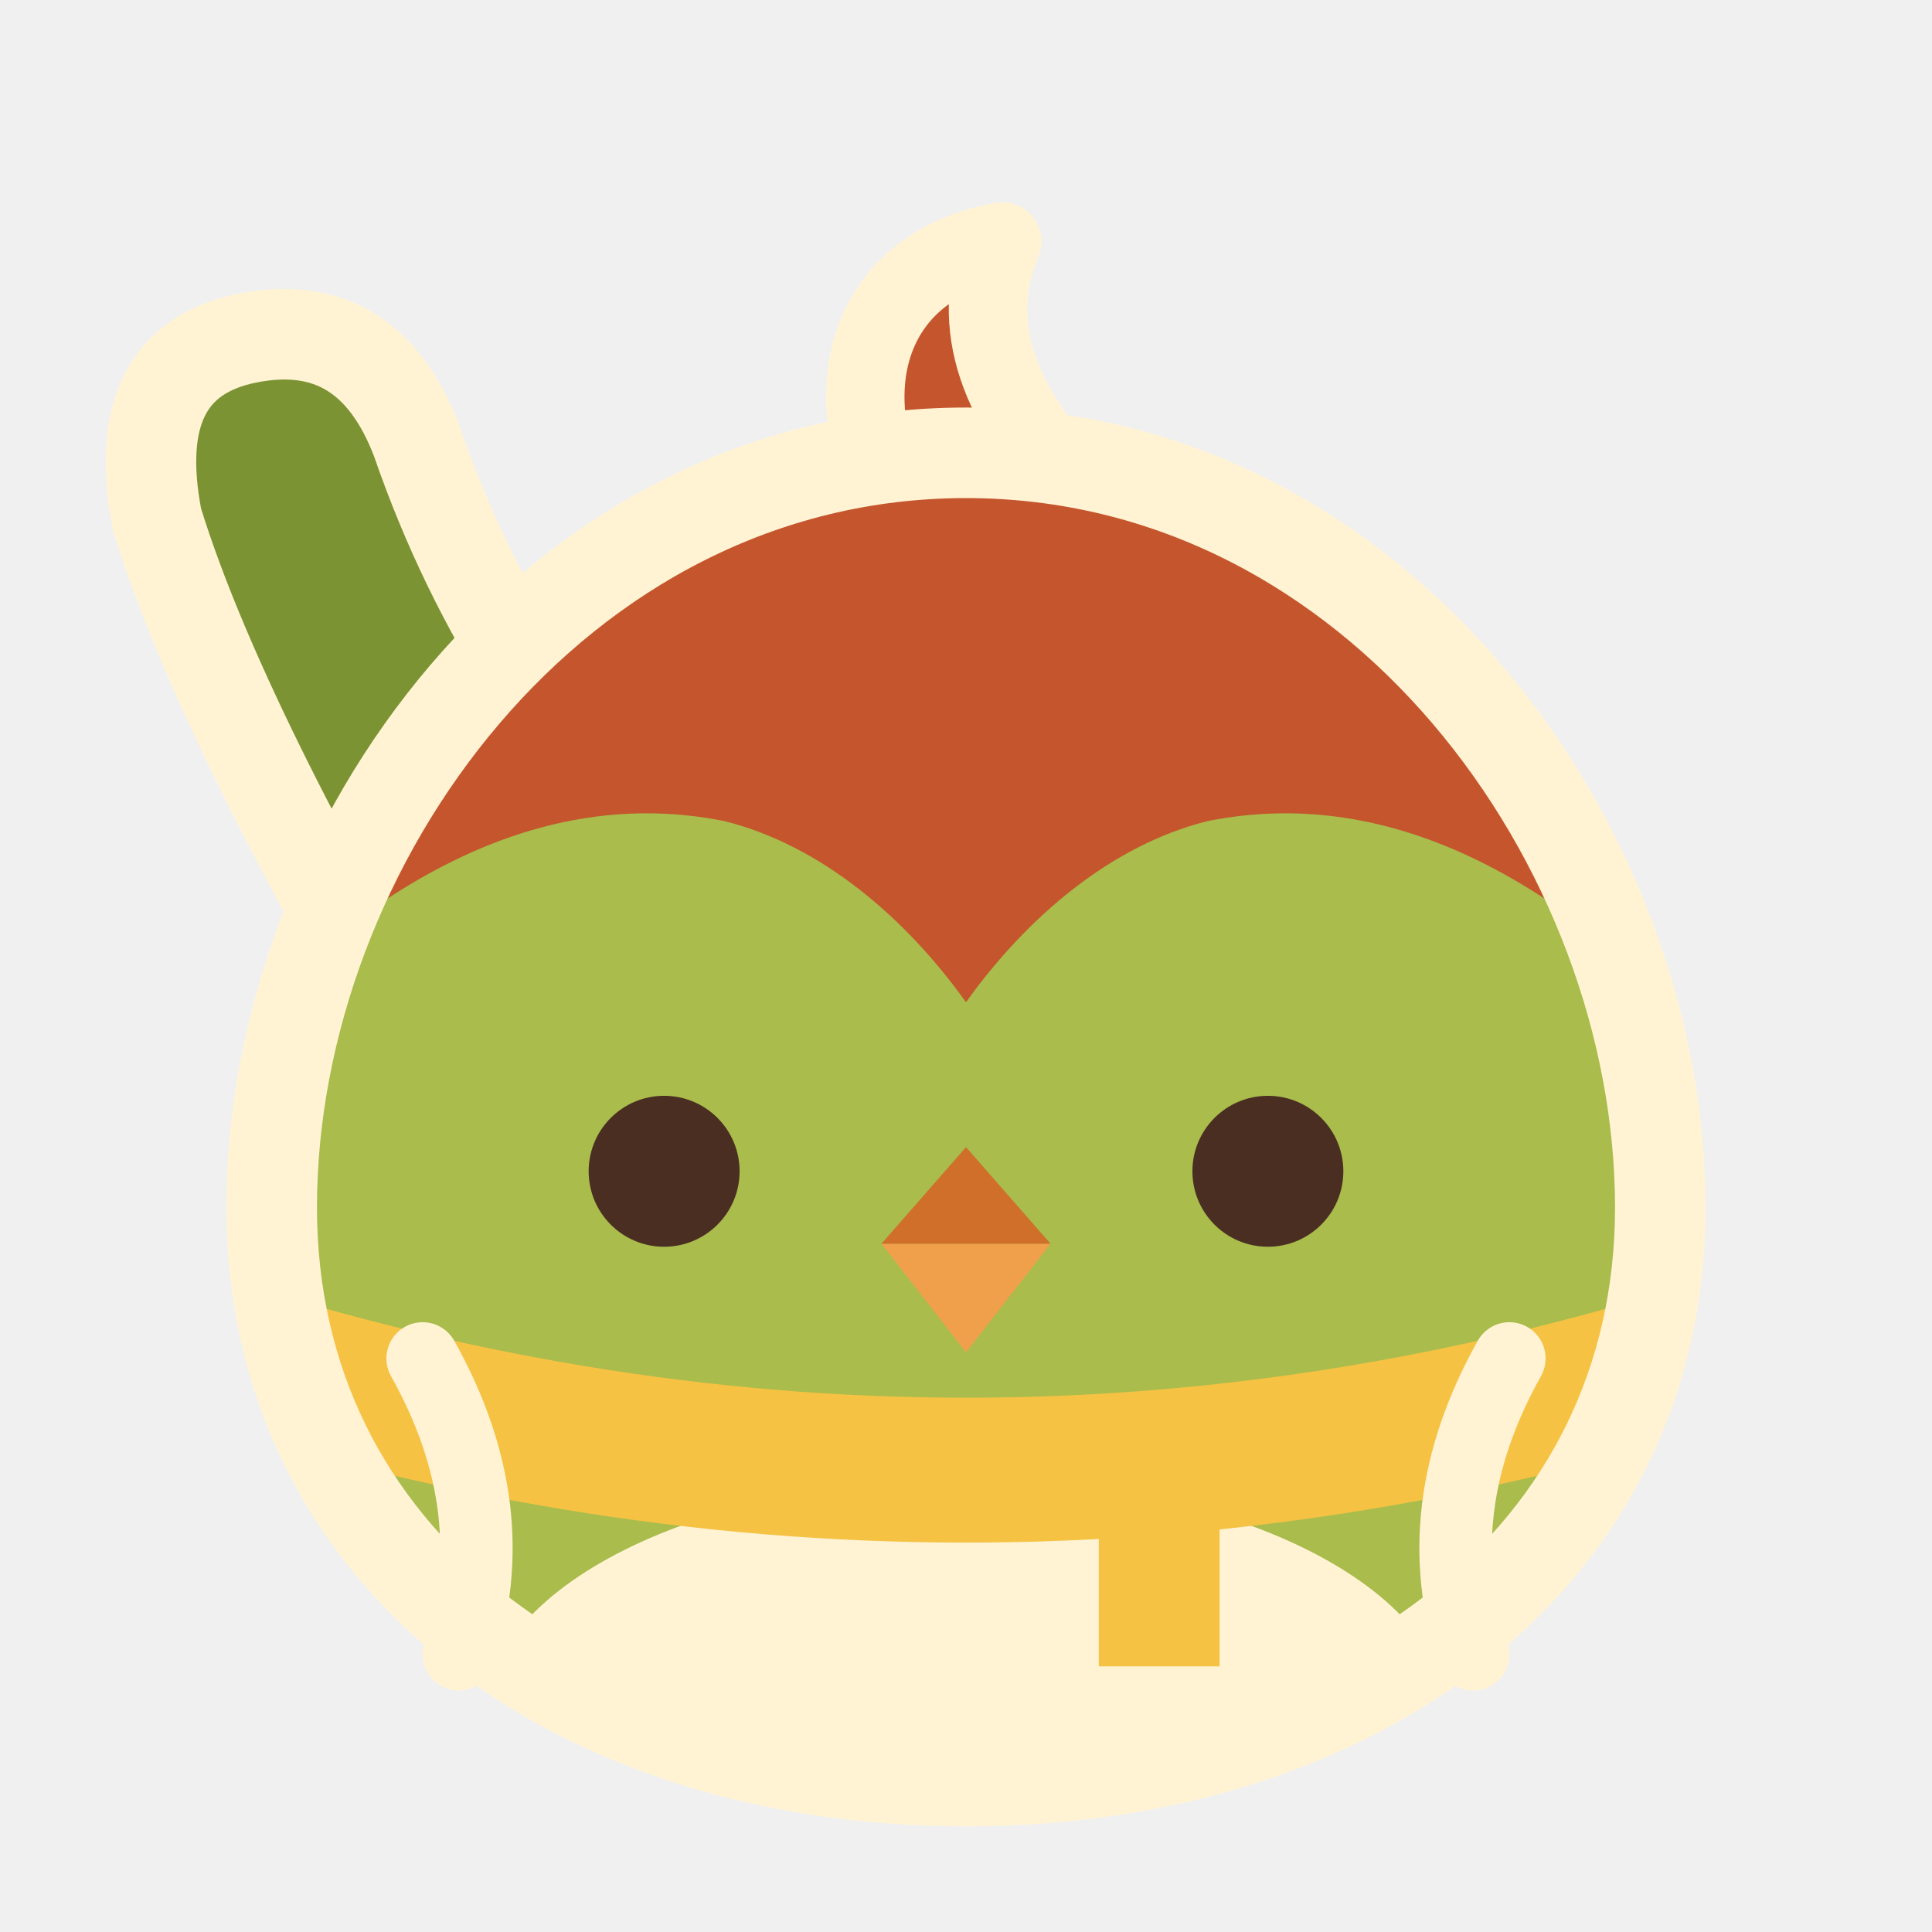
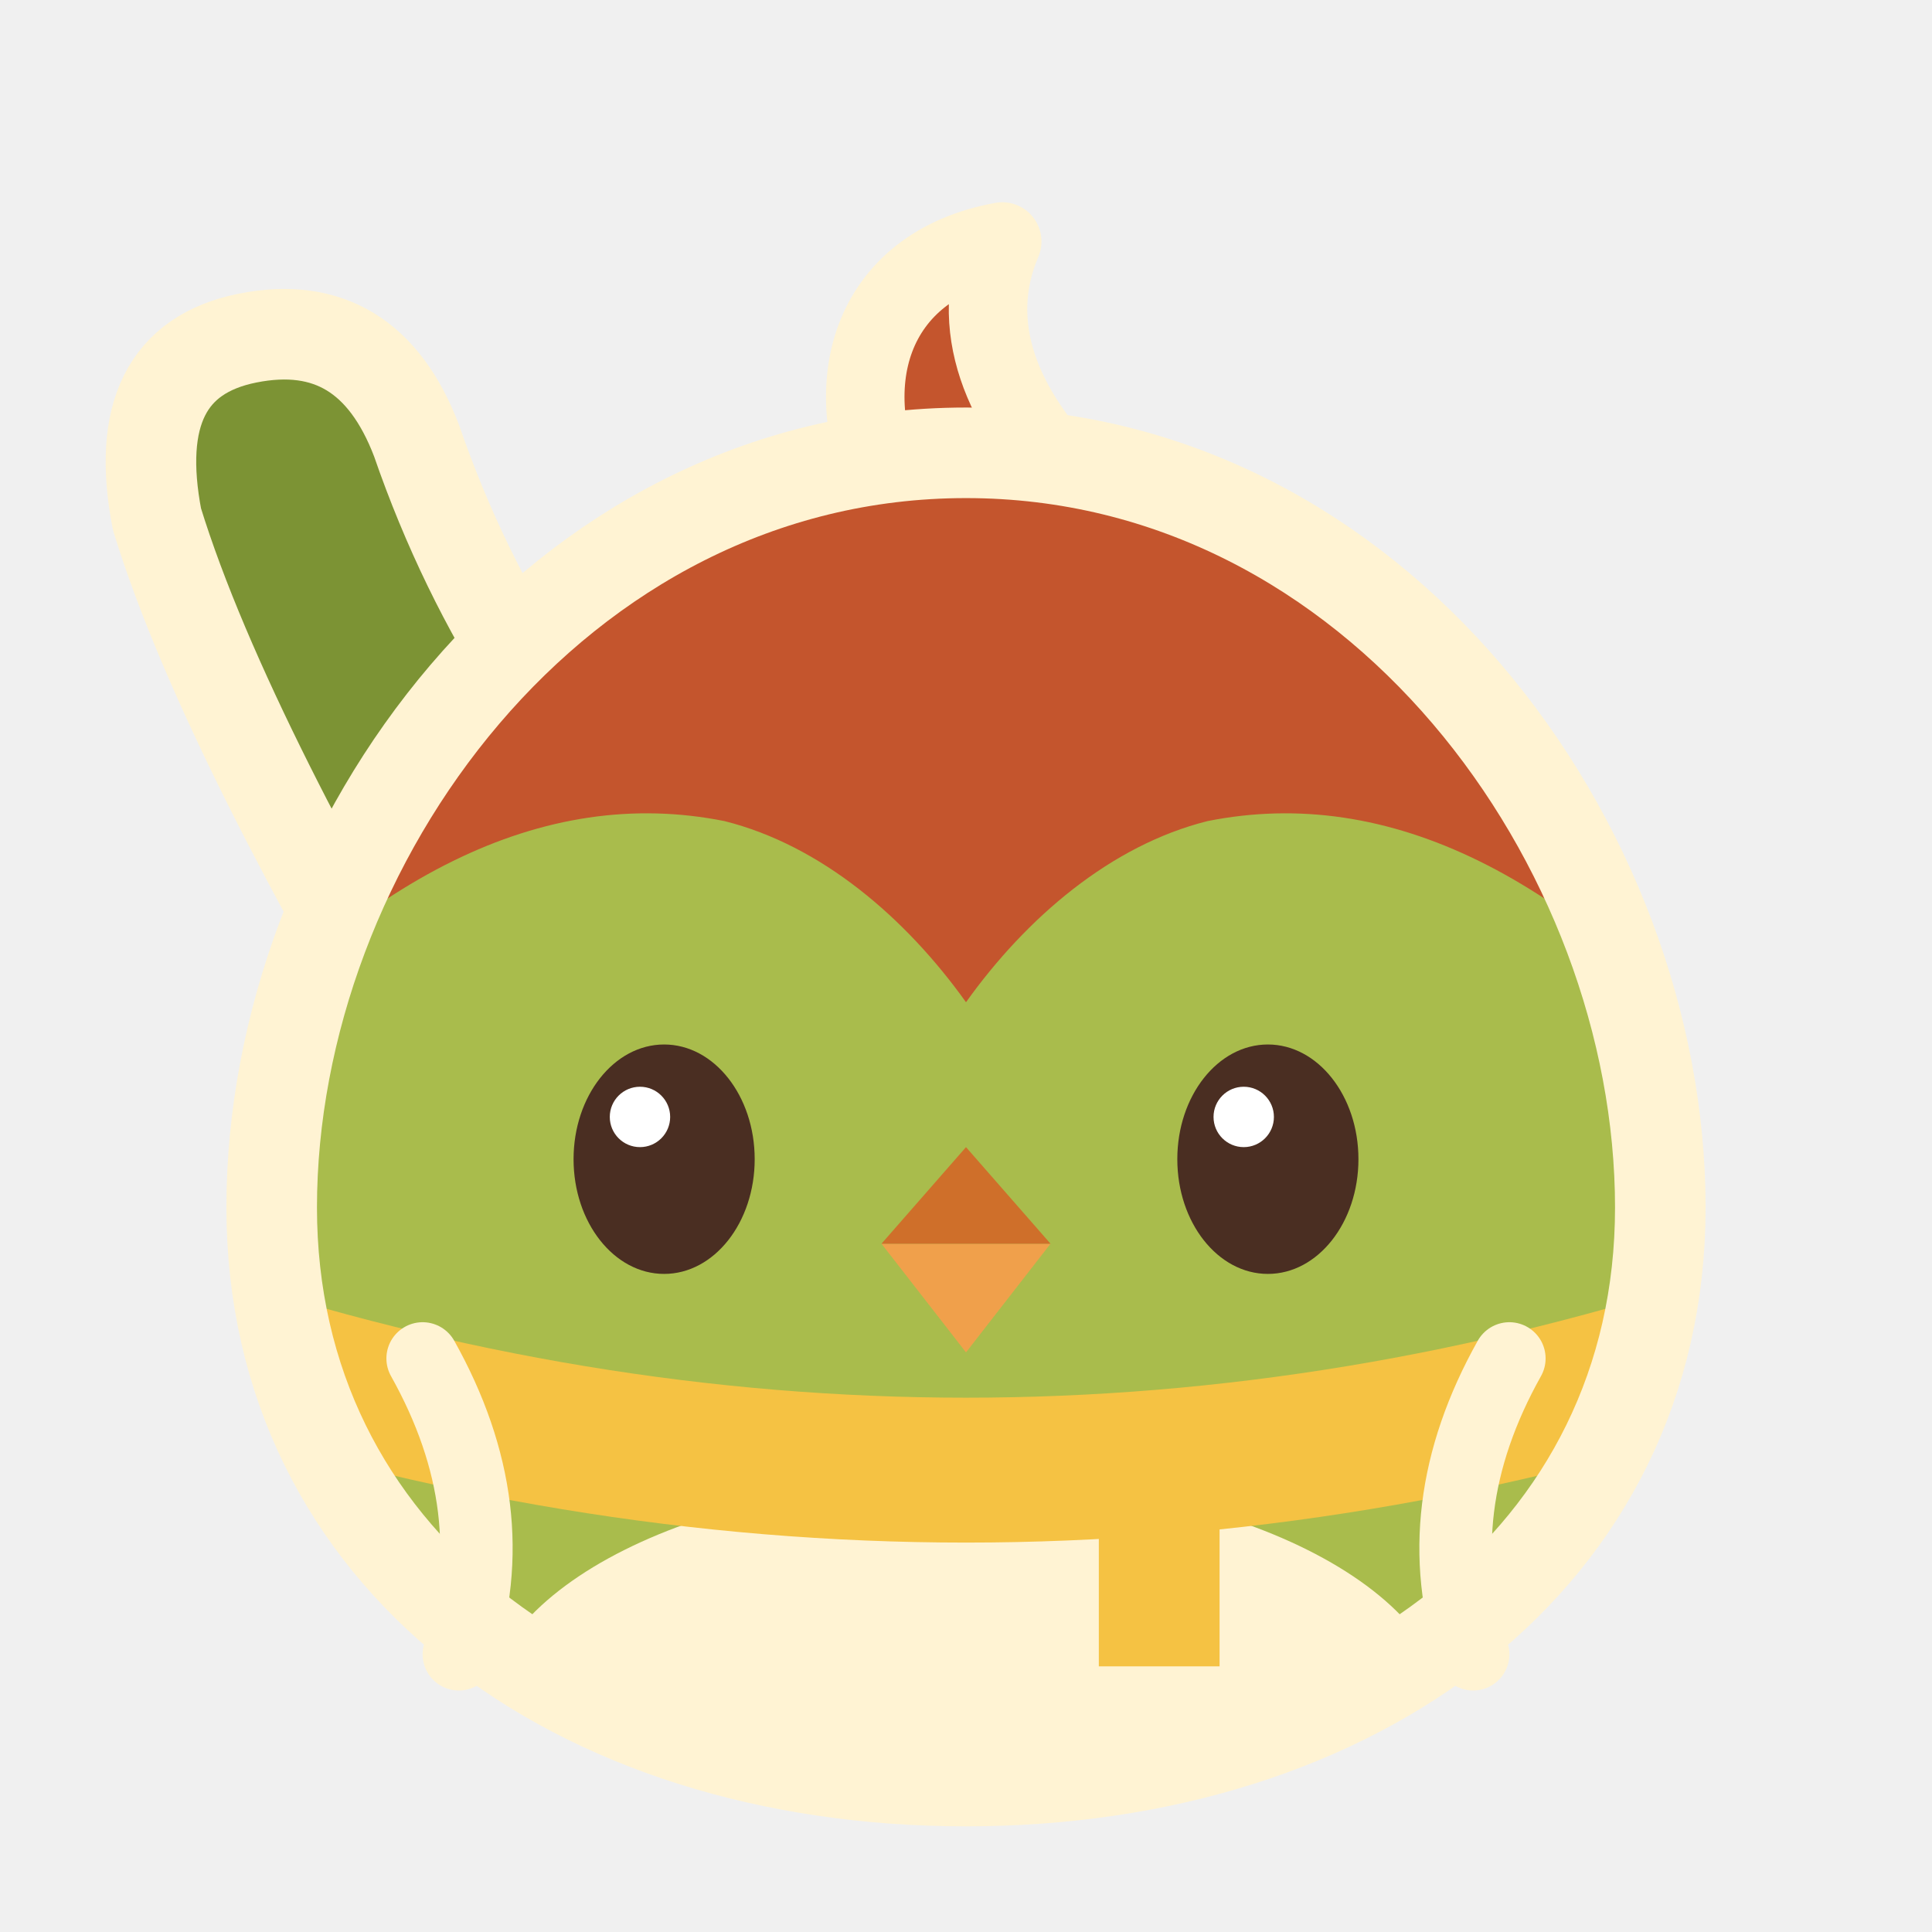
<svg xmlns="http://www.w3.org/2000/svg" viewBox="0 0 32 32" width="32" height="32" role="img" aria-labelledby="t d">
  <defs>
    <clipPath id="i32-dark">
      <path d="M16 7.5 C 22.8 7.5, 27.5 14, 27.5 20 C 27.5 25.8, 22.5 29.5, 16 29.5 C 9.5 29.5, 4.5 25.8, 4.5 20 C 4.5 14, 9.2 7.5, 16 7.5 Z" />
    </clipPath>
  </defs>
  <path d="M11.5 14.5 L7.2 18 C 5.2 14.6, 3.4 11.2, 2.6 8.6 Q 2.1 6 4.1 5.6 Q 6.1 5.2 6.9 7.3 C 7.9 10.2, 9.5 12.6, 11.5 14.5 Z" fill="#7C9334" stroke="#FFF3D3" stroke-width="1.5" stroke-linejoin="round" />
  <path d="M14.8 8.4 C 13.8 6.4, 14.4 4.4, 16.6 4 C 16 5.4, 16.6 6.8, 17.8 8 Z" fill="#C4552D" stroke="#FFF3D3" stroke-width="1.3" stroke-linejoin="round" />
  <path d="M16 7.5 C 22.8 7.5, 27.5 14, 27.5 20 C 27.5 25.8, 22.5 29.5, 16 29.5 C 9.5 29.5, 4.5 25.8, 4.5 20 C 4.5 14, 9.2 7.5, 16 7.5 Z" fill="#A9BC4C" />
  <g clip-path="url(#i32-dark)">
    <path d="M3 18 C 6 14.5, 9 13, 12 13.6 C 13.6 14, 15 15.2, 16 16.6 C 17 15.2, 18.4 14, 20 13.6 C 23 13, 26 14.5, 29 18 L29 3 L3 3 Z" fill="#C4552D" />
    <ellipse cx="16" cy="28.5" rx="8" ry="4" fill="#FFF3D3" />
    <path d="M3 22.2 Q16 26.5 29 22.2" fill="none" stroke="#F5C243" stroke-width="2.4" />
  </g>
  <path d="M19.2 24.5 L19.2 27.6" stroke="#F5C243" stroke-width="2" />
  <path d="M16 7.5 C 22.8 7.5, 27.5 14, 27.5 20 C 27.5 25.8, 22.5 29.5, 16 29.5 C 9.5 29.5, 4.5 25.8, 4.5 20 C 4.5 14, 9.2 7.5, 16 7.5 Z" fill="none" stroke="#FFF3D3" stroke-width="1.5" />
  <path d="M7 22.5 Q 8.4 25 7.6 27.4 M25 22.5 Q 23.6 25 24.4 27.4" fill="none" stroke="#FFF3D3" stroke-width="1.2" stroke-linecap="round" />
-   <circle cx="11" cy="19.4" r="1.25" fill="#4A2E22" />
-   <circle cx="21" cy="19.4" r="1.25" fill="#4A2E22" />
+   <ellipse cx="11" cy="19.2" rx="1.5" ry="1.9" fill="#4A2E22" />
+   <ellipse cx="21" cy="19.2" rx="1.5" ry="1.9" fill="#4A2E22" />
+   <circle cx="10.6" cy="18.5" r=".5" fill="#FFFFFF" />
+   <circle cx="20.6" cy="18.5" r=".5" fill="#FFFFFF" />
  <path d="M14.6 20.6 L17.4 20.6 L16 22.4 Z" fill="#F0A04B" />
  <path d="M14.6 20.6 L16 19 L17.4 20.6 Z" fill="#CF6F2A" />
</svg>
